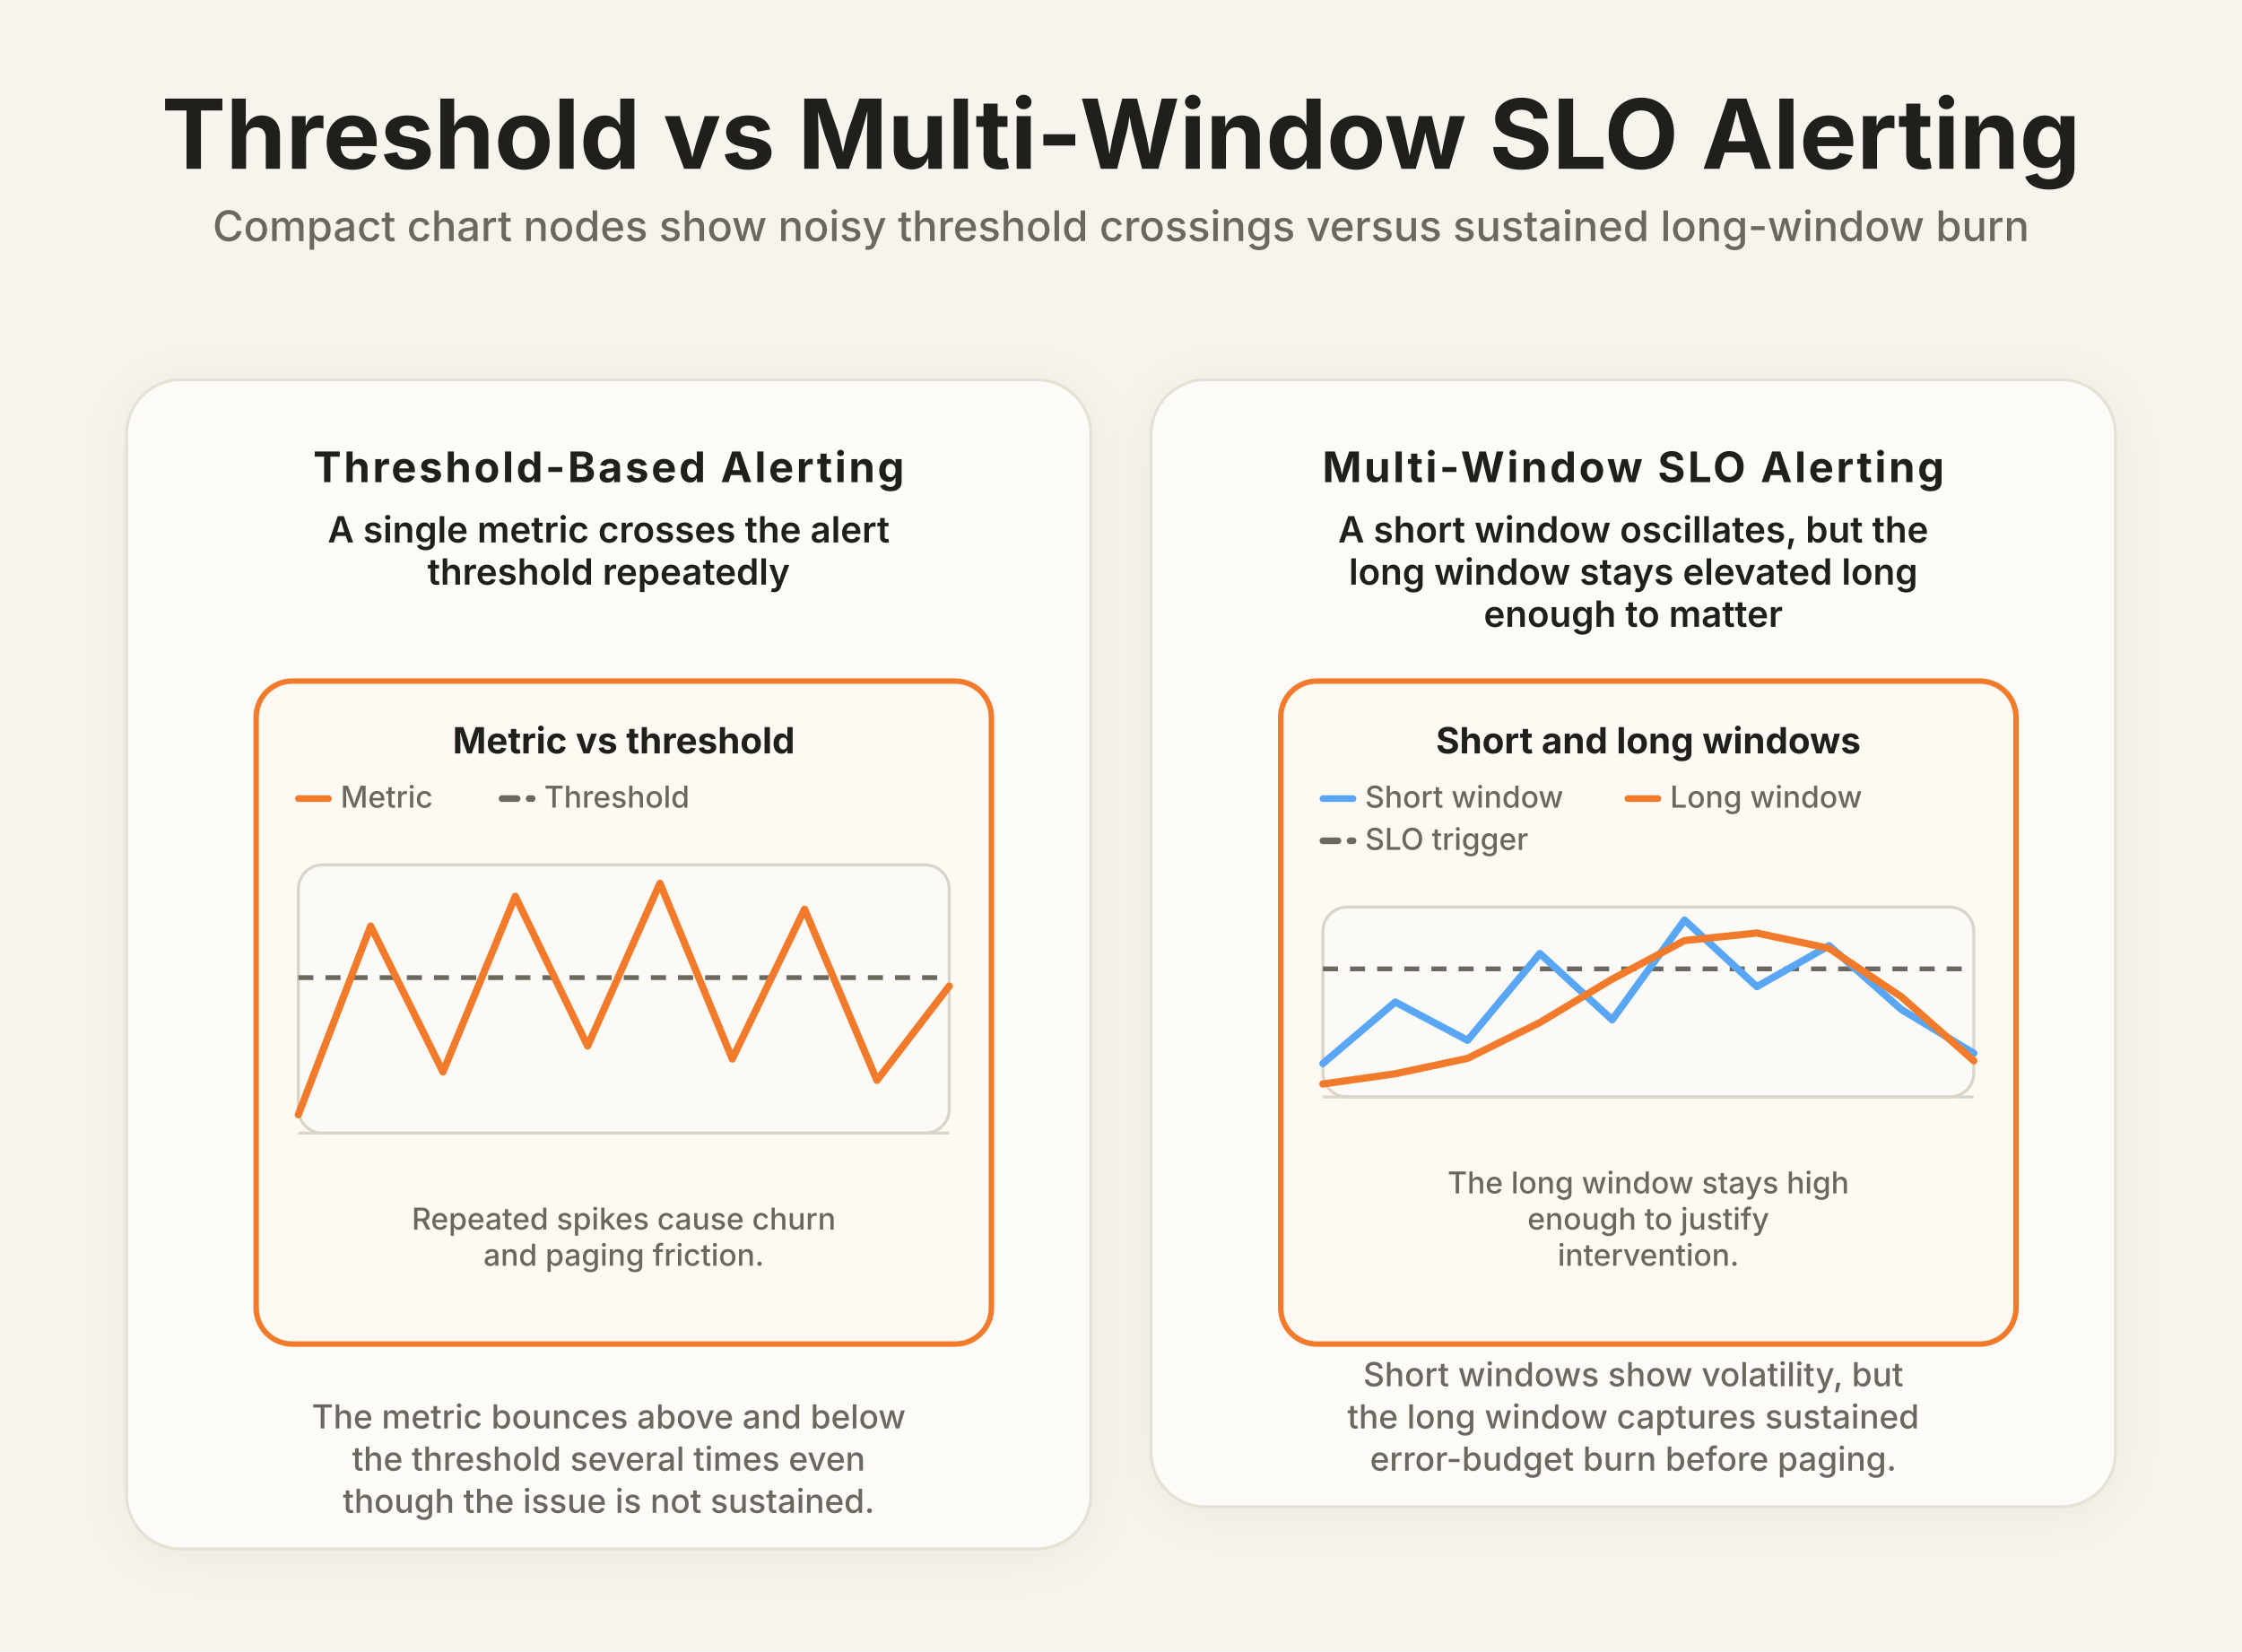
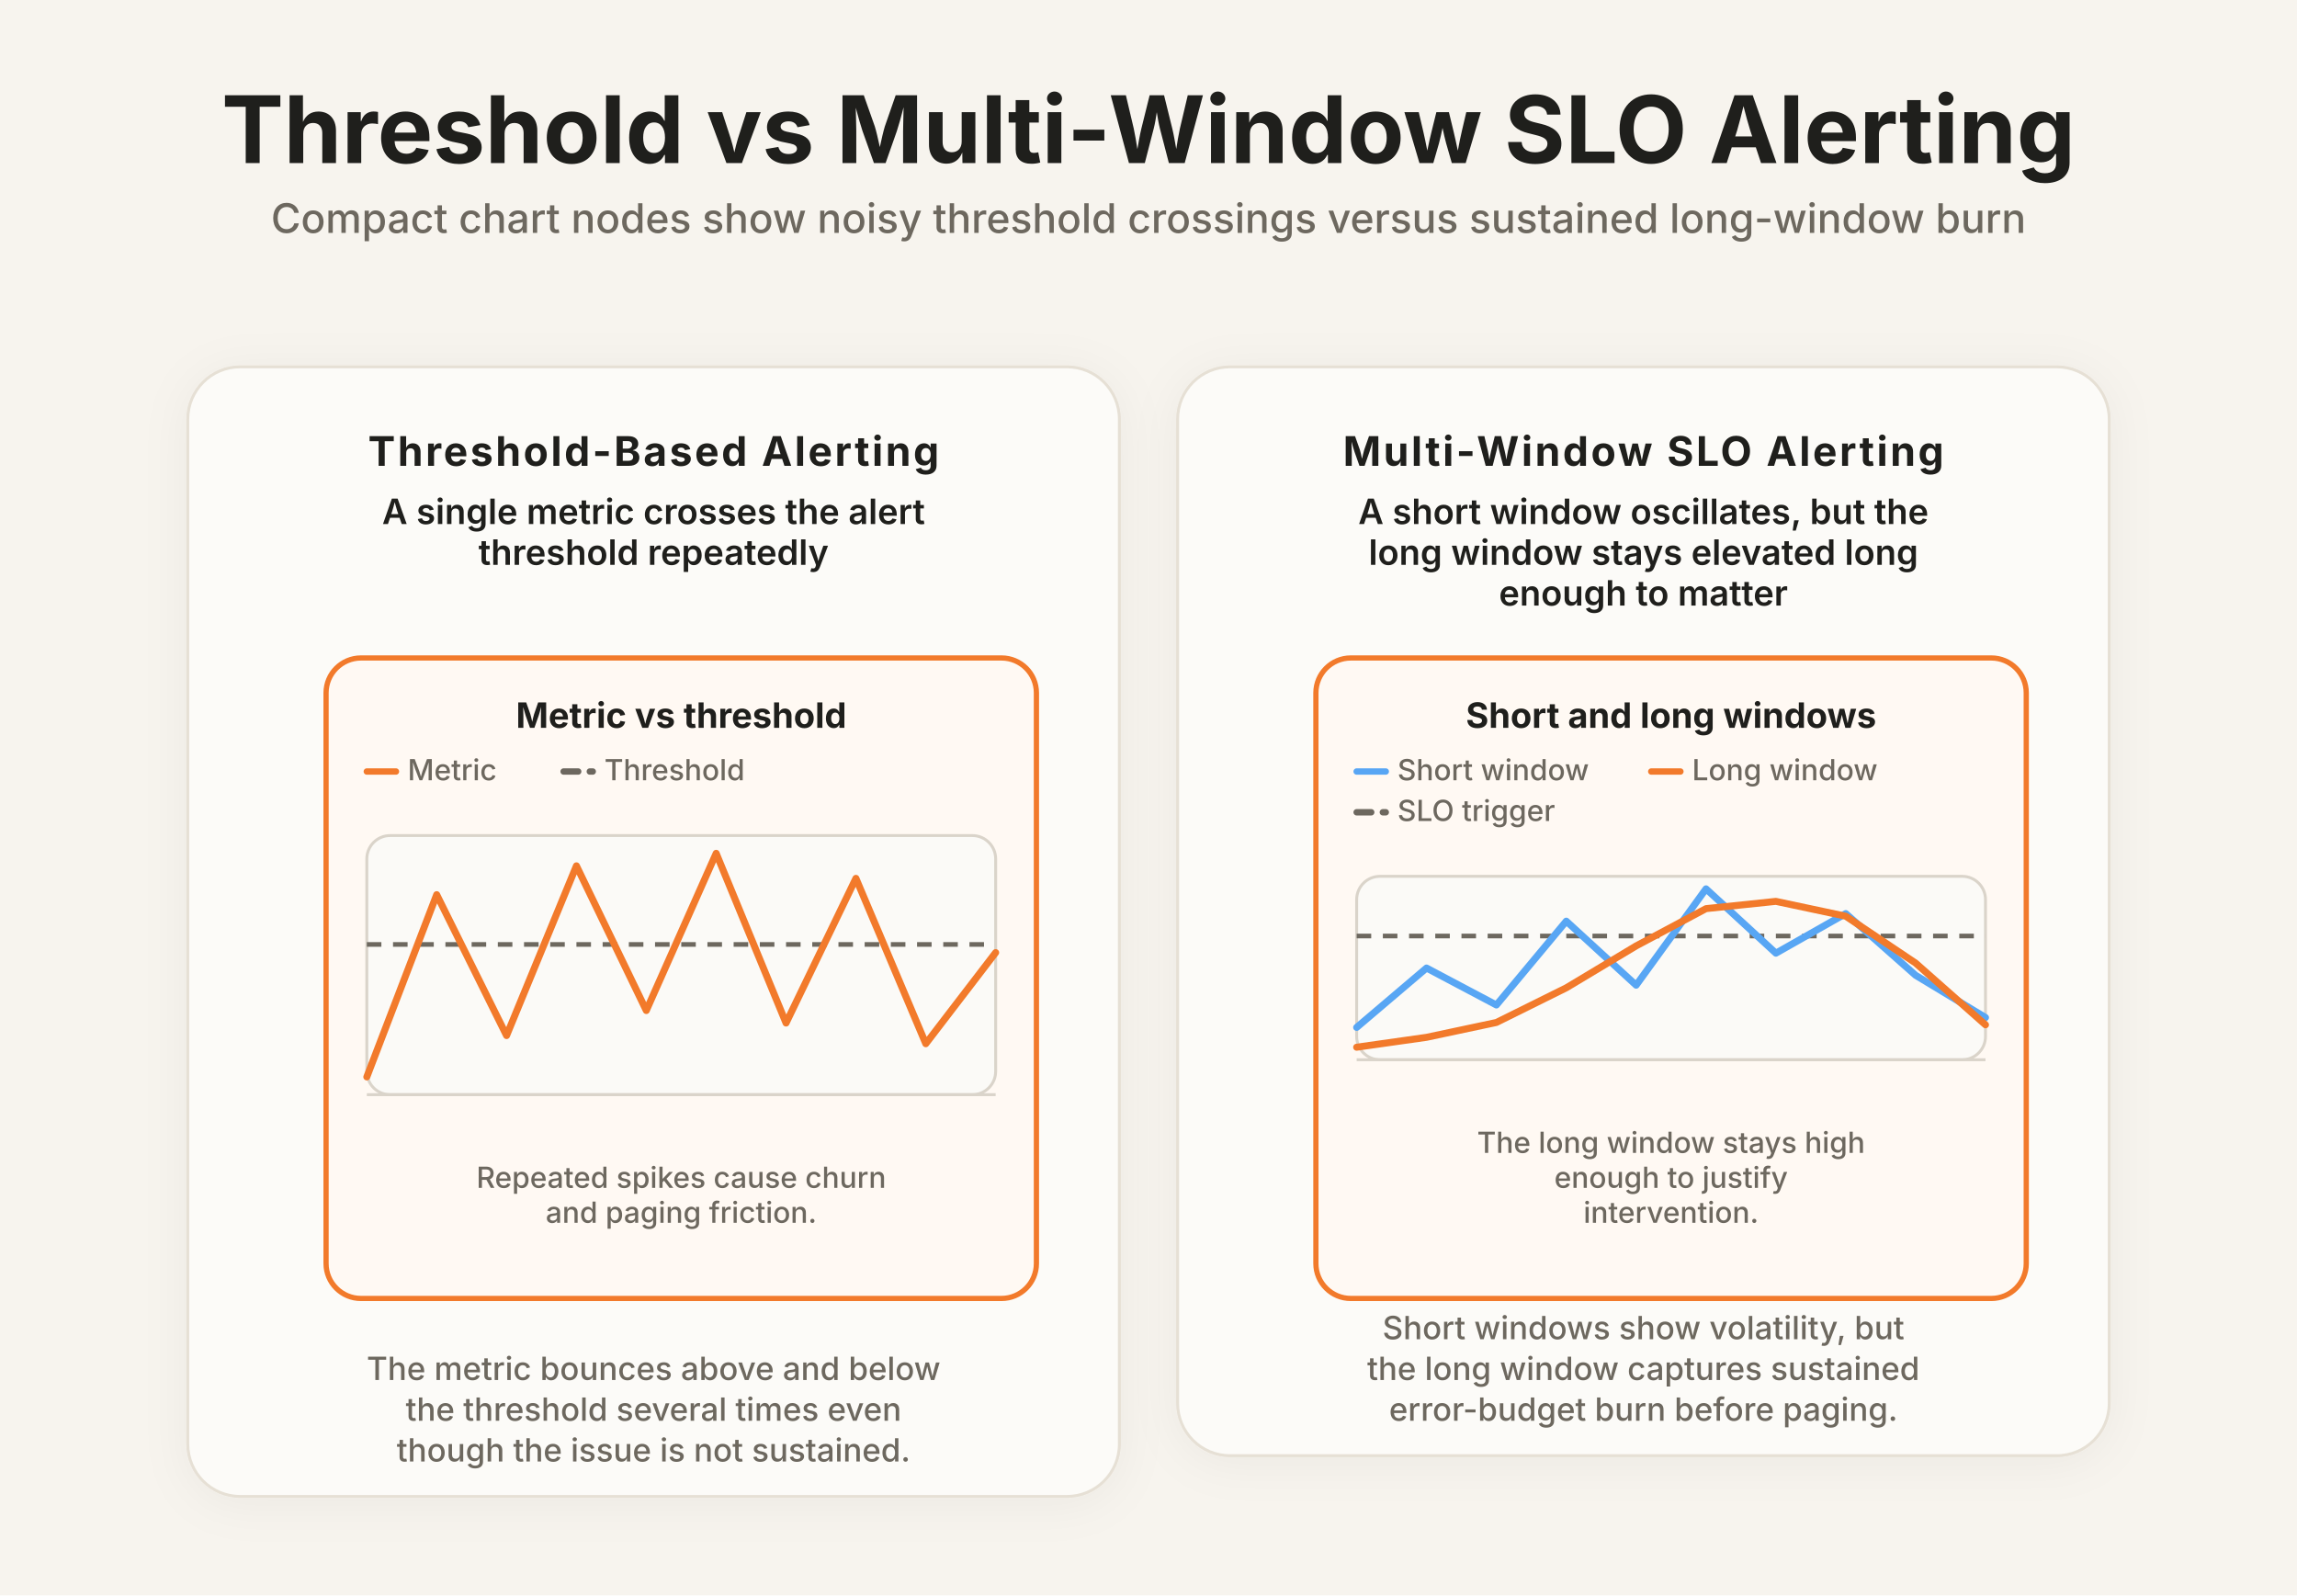
- <svg xmlns="http://www.w3.org/2000/svg" width="744" height="548" viewBox="0 0 744 548" role="img" aria-label="Threshold vs Multi-Window SLO Alerting">
+ <svg xmlns="http://www.w3.org/2000/svg" width="789" height="548" viewBox="0 0 789 548" role="img" aria-label="Threshold vs Multi-Window SLO Alerting">
  <defs>
    <filter id="panelShadow" x="-10%" y="-10%" width="120%" height="140%">
      <feDropShadow dx="0" dy="2" stdDeviation="8" flood-color="rgba(0,0,0,0.05)" />
    </filter>
    <marker id="arrow" viewBox="0 0 11 12" markerWidth="11" markerHeight="12" refX="9.5" refY="6" orient="auto" markerUnits="userSpaceOnUse" overflow="visible">
      <path d="M 1.5 1.0 L 9.5 6 L 1.5 11.0" fill="none" stroke="#8E877C" stroke-width="1.7" stroke-linecap="round" stroke-linejoin="round" />
    </marker>
  </defs>
-   <rect width="744" height="548" fill="#F7F4EE" />
-   <text x="372.0" y="56" text-anchor="middle" font-family="Inter, ui-sans-serif, system-ui, sans-serif" font-size="32" font-weight="700" fill="#1F1F1C">Threshold vs Multi-Window SLO Alerting</text>
-   <text x="372.0" y="80" text-anchor="middle" font-family="Inter, ui-sans-serif, system-ui, sans-serif" font-size="14" font-weight="500" fill="#6D685F">Compact chart nodes show noisy threshold crossings versus sustained long-window burn</text>
-   <rect x="42.0" y="126.0" width="320.0" height="388.0" rx="18" fill="#FCFBF8" stroke="#E6E0D5" filter="url(#panelShadow)" />
-   <text x="202.0" y="160.0" text-anchor="middle" font-family="Inter, ui-sans-serif, system-ui, sans-serif" font-size="14" font-weight="700" letter-spacing="0.06em" fill="#1F1F1C">Threshold-Based Alerting</text>
-   <text x="202.0" y="180.0" text-anchor="middle" font-family="Inter, ui-sans-serif, system-ui, sans-serif" font-size="12" font-weight="600" fill="#1F1F1C">A single metric crosses the alert</text>
-   <text x="202.0" y="194.0" text-anchor="middle" font-family="Inter, ui-sans-serif, system-ui, sans-serif" font-size="12" font-weight="600" fill="#1F1F1C">threshold repeatedly</text>
-   <text x="202.0" y="474.0" text-anchor="middle" font-family="Inter, ui-sans-serif, system-ui, sans-serif" font-size="11" font-weight="500" fill="#6D685F">The metric bounces above and below</text>
-   <text x="202.0" y="488.0" text-anchor="middle" font-family="Inter, ui-sans-serif, system-ui, sans-serif" font-size="11" font-weight="500" fill="#6D685F">the threshold several times even</text>
-   <text x="202.0" y="502.0" text-anchor="middle" font-family="Inter, ui-sans-serif, system-ui, sans-serif" font-size="11" font-weight="500" fill="#6D685F">though the issue is not sustained.</text>
-   <rect x="382.0" y="126.0" width="320.0" height="374.0" rx="18" fill="#FCFBF8" stroke="#E6E0D5" filter="url(#panelShadow)" />
-   <text x="542.0" y="160.0" text-anchor="middle" font-family="Inter, ui-sans-serif, system-ui, sans-serif" font-size="14" font-weight="700" letter-spacing="0.06em" fill="#1F1F1C">Multi-Window SLO Alerting</text>
-   <text x="542.0" y="180.0" text-anchor="middle" font-family="Inter, ui-sans-serif, system-ui, sans-serif" font-size="12" font-weight="600" fill="#1F1F1C">A short window oscillates, but the</text>
-   <text x="542.0" y="194.0" text-anchor="middle" font-family="Inter, ui-sans-serif, system-ui, sans-serif" font-size="12" font-weight="600" fill="#1F1F1C">long window stays elevated long</text>
-   <text x="542.0" y="208.0" text-anchor="middle" font-family="Inter, ui-sans-serif, system-ui, sans-serif" font-size="12" font-weight="600" fill="#1F1F1C">enough to matter</text>
-   <text x="542.0" y="460.0" text-anchor="middle" font-family="Inter, ui-sans-serif, system-ui, sans-serif" font-size="11" font-weight="500" fill="#6D685F">Short windows show volatility, but</text>
-   <text x="542.0" y="474.0" text-anchor="middle" font-family="Inter, ui-sans-serif, system-ui, sans-serif" font-size="11" font-weight="500" fill="#6D685F">the long window captures sustained</text>
-   <text x="542.0" y="488.0" text-anchor="middle" font-family="Inter, ui-sans-serif, system-ui, sans-serif" font-size="11" font-weight="500" fill="#6D685F">error-budget burn before paging.</text>
-   <rect x="85.0" y="226.0" width="244.0" height="220.0" rx="12" fill="#FFF9F3" stroke="#F27A2B" stroke-width="1.8" />
-   <text x="207.0" y="250.0" text-anchor="middle" font-family="Inter, ui-sans-serif, system-ui, sans-serif" font-size="12" font-weight="700" fill="#1F1F1C">Metric vs threshold</text>
-   <line x1="99.0" y1="265.0" x2="109.0" y2="265.0" stroke="#F27A2B" stroke-width="2.2" stroke-linecap="round" />
-   <text x="113.0" y="268.0" font-family="Inter, ui-sans-serif, system-ui, sans-serif" font-size="10" font-weight="500" fill="#6D685F">Metric</text>
-   <line x1="166.6" y1="265.0" x2="176.6" y2="265.0" stroke="#6D685F" stroke-width="2.2" stroke-linecap="round" stroke-dasharray="5 4" />
-   <text x="180.6" y="268.0" font-family="Inter, ui-sans-serif, system-ui, sans-serif" font-size="10" font-weight="500" fill="#6D685F">Threshold</text>
-   <rect x="99.0" y="287.0" width="216.0" height="89.0" rx="8" fill="#FBFAF7" stroke="#DAD4CA" stroke-width="1" />
-   <line x1="99.0" y1="376.0" x2="315.0" y2="376.0" stroke="#DAD4CA" stroke-width="1" />
-   <path d="M 99.0 324.4 L 123.0 324.4 L 147.0 324.4 L 171.0 324.4 L 195.0 324.4 L 219.0 324.4 L 243.0 324.4 L 267.0 324.4 L 291.0 324.4 L 315.0 324.4" fill="none" stroke="#6D685F" stroke-width="1.6" stroke-dasharray="5 4" />
-   <path d="M 99.0 369.9 L 123.0 307.3 L 147.0 355.7 L 171.0 297.4 L 195.0 347.1 L 219.0 293.1 L 243.0 351.4 L 267.0 301.7 L 291.0 358.5 L 315.0 327.2" fill="none" stroke="#F27A2B" stroke-width="2.4" stroke-linecap="round" stroke-linejoin="round" />
-   <text x="207.0" y="408.0" text-anchor="middle" font-family="Inter, ui-sans-serif, system-ui, sans-serif" font-size="10" font-weight="500" fill="#6D685F">Repeated spikes cause churn</text>
-   <text x="207.0" y="420.0" text-anchor="middle" font-family="Inter, ui-sans-serif, system-ui, sans-serif" font-size="10" font-weight="500" fill="#6D685F">and paging friction.</text>
-   <rect x="425.0" y="226.0" width="244.0" height="220.0" rx="12" fill="#FFF9F3" stroke="#F27A2B" stroke-width="1.8" />
-   <text x="547.0" y="250.0" text-anchor="middle" font-family="Inter, ui-sans-serif, system-ui, sans-serif" font-size="12" font-weight="700" fill="#1F1F1C">Short and long windows</text>
-   <line x1="439.0" y1="265.0" x2="449.0" y2="265.0" stroke="#58A6F4" stroke-width="2.2" stroke-linecap="round" />
-   <text x="453.0" y="268.0" font-family="Inter, ui-sans-serif, system-ui, sans-serif" font-size="10" font-weight="500" fill="#6D685F">Short window</text>
-   <line x1="540.2" y1="265.0" x2="550.2" y2="265.0" stroke="#F27A2B" stroke-width="2.2" stroke-linecap="round" />
-   <text x="554.2" y="268.0" font-family="Inter, ui-sans-serif, system-ui, sans-serif" font-size="10" font-weight="500" fill="#6D685F">Long window</text>
-   <line x1="439.0" y1="279.0" x2="449.0" y2="279.0" stroke="#6D685F" stroke-width="2.2" stroke-linecap="round" stroke-dasharray="5 4" />
-   <text x="453.0" y="282.0" font-family="Inter, ui-sans-serif, system-ui, sans-serif" font-size="10" font-weight="500" fill="#6D685F">SLO trigger</text>
-   <rect x="439.0" y="301.0" width="216.0" height="63.0" rx="8" fill="#FBFAF7" stroke="#DAD4CA" stroke-width="1" />
-   <line x1="439.0" y1="364.0" x2="655.0" y2="364.0" stroke="#DAD4CA" stroke-width="1" />
-   <path d="M 439.0 321.5 L 463.0 321.5 L 487.0 321.5 L 511.0 321.5 L 535.0 321.5 L 559.0 321.5 L 583.0 321.5 L 607.0 321.5 L 631.0 321.5 L 655.0 321.5" fill="none" stroke="#6D685F" stroke-width="1.6" stroke-dasharray="5 4" />
-   <path d="M 439.0 352.9 L 463.0 332.5 L 487.0 345.2 L 511.0 316.4 L 535.0 338.4 L 559.0 305.3 L 583.0 327.4 L 607.0 313.8 L 631.0 335.0 L 655.0 349.5" fill="none" stroke="#58A6F4" stroke-width="2.4" stroke-linecap="round" stroke-linejoin="round" />
-   <path d="M 439.0 359.7 L 463.0 356.3 L 487.0 351.2 L 511.0 339.3 L 535.0 324.9 L 559.0 312.1 L 583.0 309.6 L 607.0 314.7 L 631.0 330.8 L 655.0 352.0" fill="none" stroke="#F27A2B" stroke-width="2.4" stroke-linecap="round" stroke-linejoin="round" />
-   <text x="547.0" y="396.0" text-anchor="middle" font-family="Inter, ui-sans-serif, system-ui, sans-serif" font-size="10" font-weight="500" fill="#6D685F">The long window stays high</text>
-   <text x="547.0" y="408.0" text-anchor="middle" font-family="Inter, ui-sans-serif, system-ui, sans-serif" font-size="10" font-weight="500" fill="#6D685F">enough to justify</text>
-   <text x="547.0" y="420.0" text-anchor="middle" font-family="Inter, ui-sans-serif, system-ui, sans-serif" font-size="10" font-weight="500" fill="#6D685F">intervention.</text>
+   <rect width="789" height="548" fill="#F7F4EE" />
+   <text x="394.5" y="56" text-anchor="middle" font-family="Inter, ui-sans-serif, system-ui, sans-serif" font-size="32" font-weight="700" fill="#1F1F1C">Threshold vs Multi-Window SLO Alerting</text>
+   <text x="394.5" y="80" text-anchor="middle" font-family="Inter, ui-sans-serif, system-ui, sans-serif" font-size="14" font-weight="500" fill="#6D685F">Compact chart nodes show noisy threshold crossings versus sustained long-window burn</text>
+   <rect x="64.5" y="126.0" width="320.0" height="388.0" rx="18" fill="#FCFBF8" stroke="#E6E0D5" filter="url(#panelShadow)" />
+   <text x="224.5" y="160.0" text-anchor="middle" font-family="Inter, ui-sans-serif, system-ui, sans-serif" font-size="14" font-weight="700" letter-spacing="0.06em" fill="#1F1F1C">Threshold-Based Alerting</text>
+   <text x="224.5" y="180.0" text-anchor="middle" font-family="Inter, ui-sans-serif, system-ui, sans-serif" font-size="12" font-weight="600" fill="#1F1F1C">A single metric crosses the alert</text>
+   <text x="224.5" y="194.0" text-anchor="middle" font-family="Inter, ui-sans-serif, system-ui, sans-serif" font-size="12" font-weight="600" fill="#1F1F1C">threshold repeatedly</text>
+   <text x="224.5" y="474.0" text-anchor="middle" font-family="Inter, ui-sans-serif, system-ui, sans-serif" font-size="11" font-weight="500" fill="#6D685F">The metric bounces above and below</text>
+   <text x="224.5" y="488.0" text-anchor="middle" font-family="Inter, ui-sans-serif, system-ui, sans-serif" font-size="11" font-weight="500" fill="#6D685F">the threshold several times even</text>
+   <text x="224.5" y="502.0" text-anchor="middle" font-family="Inter, ui-sans-serif, system-ui, sans-serif" font-size="11" font-weight="500" fill="#6D685F">though the issue is not sustained.</text>
+   <rect x="404.5" y="126.0" width="320.0" height="374.0" rx="18" fill="#FCFBF8" stroke="#E6E0D5" filter="url(#panelShadow)" />
+   <text x="564.5" y="160.0" text-anchor="middle" font-family="Inter, ui-sans-serif, system-ui, sans-serif" font-size="14" font-weight="700" letter-spacing="0.06em" fill="#1F1F1C">Multi-Window SLO Alerting</text>
+   <text x="564.5" y="180.0" text-anchor="middle" font-family="Inter, ui-sans-serif, system-ui, sans-serif" font-size="12" font-weight="600" fill="#1F1F1C">A short window oscillates, but the</text>
+   <text x="564.5" y="194.0" text-anchor="middle" font-family="Inter, ui-sans-serif, system-ui, sans-serif" font-size="12" font-weight="600" fill="#1F1F1C">long window stays elevated long</text>
+   <text x="564.5" y="208.0" text-anchor="middle" font-family="Inter, ui-sans-serif, system-ui, sans-serif" font-size="12" font-weight="600" fill="#1F1F1C">enough to matter</text>
+   <text x="564.5" y="460.0" text-anchor="middle" font-family="Inter, ui-sans-serif, system-ui, sans-serif" font-size="11" font-weight="500" fill="#6D685F">Short windows show volatility, but</text>
+   <text x="564.5" y="474.0" text-anchor="middle" font-family="Inter, ui-sans-serif, system-ui, sans-serif" font-size="11" font-weight="500" fill="#6D685F">the long window captures sustained</text>
+   <text x="564.5" y="488.0" text-anchor="middle" font-family="Inter, ui-sans-serif, system-ui, sans-serif" font-size="11" font-weight="500" fill="#6D685F">error-budget burn before paging.</text>
+   <rect x="112.0" y="226.0" width="244.0" height="220.0" rx="12" fill="#FFF9F3" stroke="#F27A2B" stroke-width="1.8" />
+   <text x="234.0" y="250.0" text-anchor="middle" font-family="Inter, ui-sans-serif, system-ui, sans-serif" font-size="12" font-weight="700" fill="#1F1F1C">Metric vs threshold</text>
+   <line x1="126.0" y1="265.0" x2="136.0" y2="265.0" stroke="#F27A2B" stroke-width="2.2" stroke-linecap="round" />
+   <text x="140.0" y="268.0" font-family="Inter, ui-sans-serif, system-ui, sans-serif" font-size="10" font-weight="500" fill="#6D685F">Metric</text>
+   <line x1="193.6" y1="265.0" x2="203.6" y2="265.0" stroke="#6D685F" stroke-width="2.2" stroke-linecap="round" stroke-dasharray="5 4" />
+   <text x="207.6" y="268.0" font-family="Inter, ui-sans-serif, system-ui, sans-serif" font-size="10" font-weight="500" fill="#6D685F">Threshold</text>
+   <rect x="126.0" y="287.0" width="216.0" height="89.0" rx="8" fill="#FBFAF7" stroke="#DAD4CA" stroke-width="1" />
+   <line x1="126.0" y1="376.0" x2="342.0" y2="376.0" stroke="#DAD4CA" stroke-width="1" />
+   <path d="M 126.0 324.4 L 150.0 324.4 L 174.0 324.4 L 198.0 324.4 L 222.0 324.4 L 246.0 324.4 L 270.0 324.4 L 294.0 324.4 L 318.0 324.4 L 342.0 324.4" fill="none" stroke="#6D685F" stroke-width="1.6" stroke-dasharray="5 4" />
+   <path d="M 126.0 369.9 L 150.0 307.3 L 174.0 355.7 L 198.0 297.4 L 222.0 347.1 L 246.0 293.1 L 270.0 351.4 L 294.0 301.7 L 318.0 358.5 L 342.0 327.2" fill="none" stroke="#F27A2B" stroke-width="2.4" stroke-linecap="round" stroke-linejoin="round" />
+   <text x="234.0" y="408.0" text-anchor="middle" font-family="Inter, ui-sans-serif, system-ui, sans-serif" font-size="10" font-weight="500" fill="#6D685F">Repeated spikes cause churn</text>
+   <text x="234.0" y="420.0" text-anchor="middle" font-family="Inter, ui-sans-serif, system-ui, sans-serif" font-size="10" font-weight="500" fill="#6D685F">and paging friction.</text>
+   <rect x="452.0" y="226.0" width="244.0" height="220.0" rx="12" fill="#FFF9F3" stroke="#F27A2B" stroke-width="1.8" />
+   <text x="574.0" y="250.0" text-anchor="middle" font-family="Inter, ui-sans-serif, system-ui, sans-serif" font-size="12" font-weight="700" fill="#1F1F1C">Short and long windows</text>
+   <line x1="466.0" y1="265.0" x2="476.0" y2="265.0" stroke="#58A6F4" stroke-width="2.2" stroke-linecap="round" />
+   <text x="480.0" y="268.0" font-family="Inter, ui-sans-serif, system-ui, sans-serif" font-size="10" font-weight="500" fill="#6D685F">Short window</text>
+   <line x1="567.2" y1="265.0" x2="577.2" y2="265.0" stroke="#F27A2B" stroke-width="2.2" stroke-linecap="round" />
+   <text x="581.2" y="268.0" font-family="Inter, ui-sans-serif, system-ui, sans-serif" font-size="10" font-weight="500" fill="#6D685F">Long window</text>
+   <line x1="466.0" y1="279.0" x2="476.0" y2="279.0" stroke="#6D685F" stroke-width="2.2" stroke-linecap="round" stroke-dasharray="5 4" />
+   <text x="480.0" y="282.0" font-family="Inter, ui-sans-serif, system-ui, sans-serif" font-size="10" font-weight="500" fill="#6D685F">SLO trigger</text>
+   <rect x="466.0" y="301.0" width="216.0" height="63.0" rx="8" fill="#FBFAF7" stroke="#DAD4CA" stroke-width="1" />
+   <line x1="466.0" y1="364.0" x2="682.0" y2="364.0" stroke="#DAD4CA" stroke-width="1" />
+   <path d="M 466.0 321.5 L 490.0 321.5 L 514.0 321.5 L 538.0 321.5 L 562.0 321.5 L 586.0 321.5 L 610.0 321.5 L 634.0 321.5 L 658.0 321.5 L 682.0 321.5" fill="none" stroke="#6D685F" stroke-width="1.6" stroke-dasharray="5 4" />
+   <path d="M 466.0 352.9 L 490.0 332.5 L 514.0 345.2 L 538.0 316.4 L 562.0 338.4 L 586.0 305.3 L 610.0 327.4 L 634.0 313.8 L 658.0 335.0 L 682.0 349.5" fill="none" stroke="#58A6F4" stroke-width="2.4" stroke-linecap="round" stroke-linejoin="round" />
+   <path d="M 466.0 359.7 L 490.0 356.3 L 514.0 351.2 L 538.0 339.3 L 562.0 324.9 L 586.0 312.1 L 610.0 309.6 L 634.0 314.7 L 658.0 330.8 L 682.0 352.0" fill="none" stroke="#F27A2B" stroke-width="2.4" stroke-linecap="round" stroke-linejoin="round" />
+   <text x="574.0" y="396.0" text-anchor="middle" font-family="Inter, ui-sans-serif, system-ui, sans-serif" font-size="10" font-weight="500" fill="#6D685F">The long window stays high</text>
+   <text x="574.0" y="408.0" text-anchor="middle" font-family="Inter, ui-sans-serif, system-ui, sans-serif" font-size="10" font-weight="500" fill="#6D685F">enough to justify</text>
+   <text x="574.0" y="420.0" text-anchor="middle" font-family="Inter, ui-sans-serif, system-ui, sans-serif" font-size="10" font-weight="500" fill="#6D685F">intervention.</text>
</svg>
